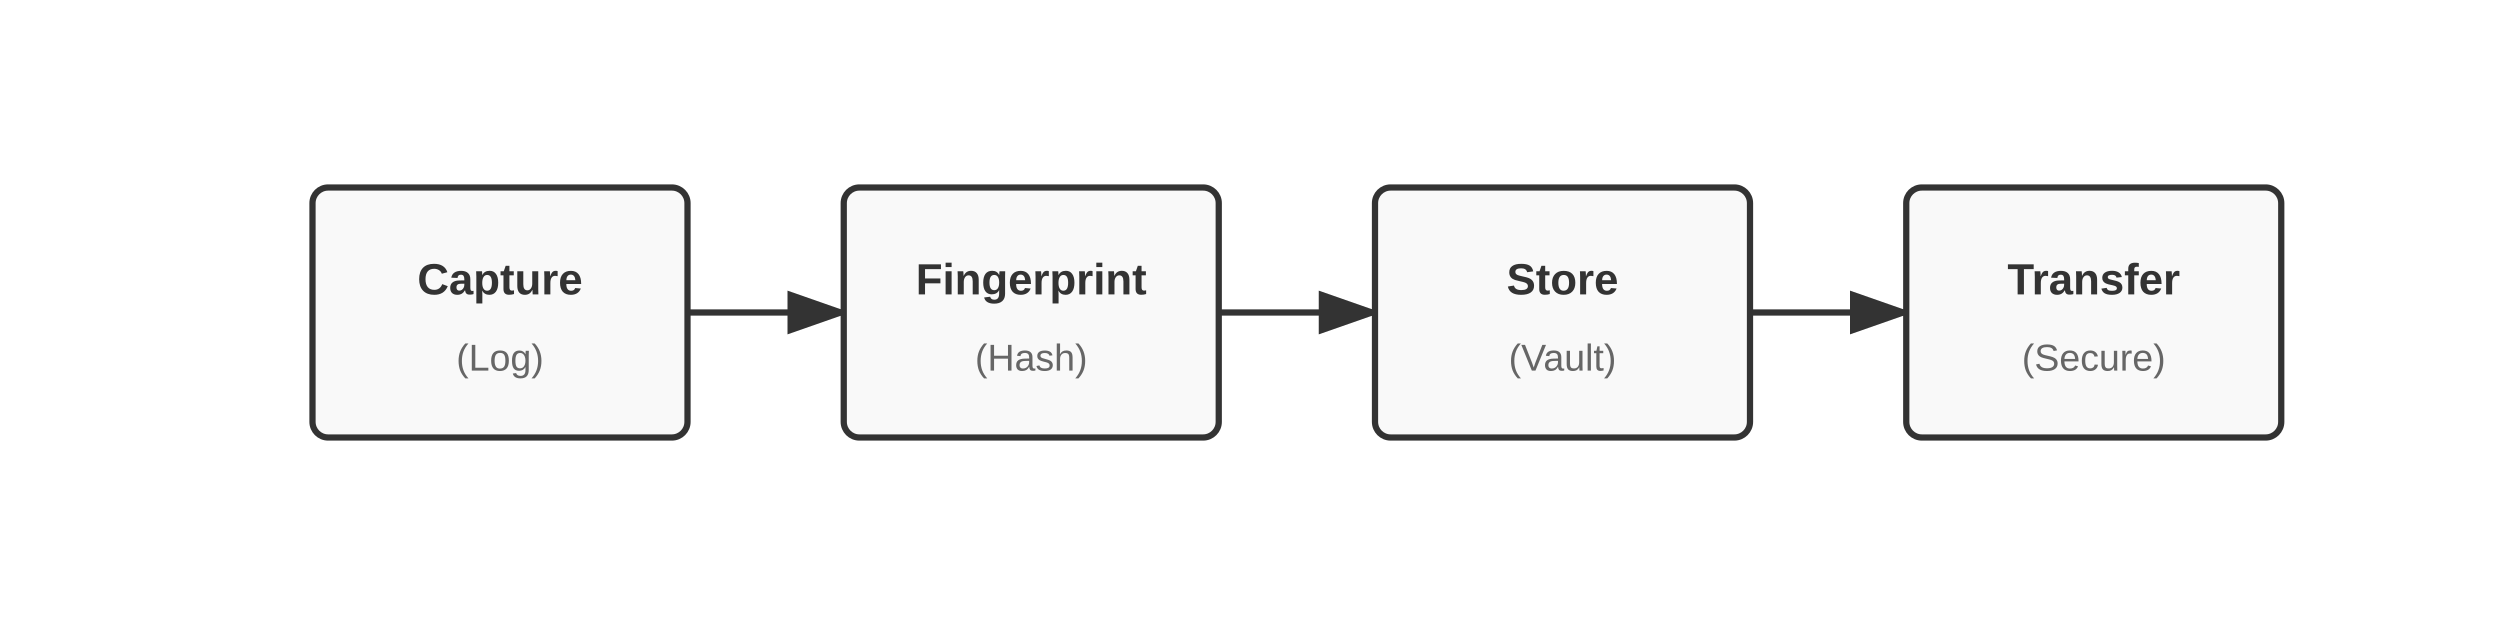
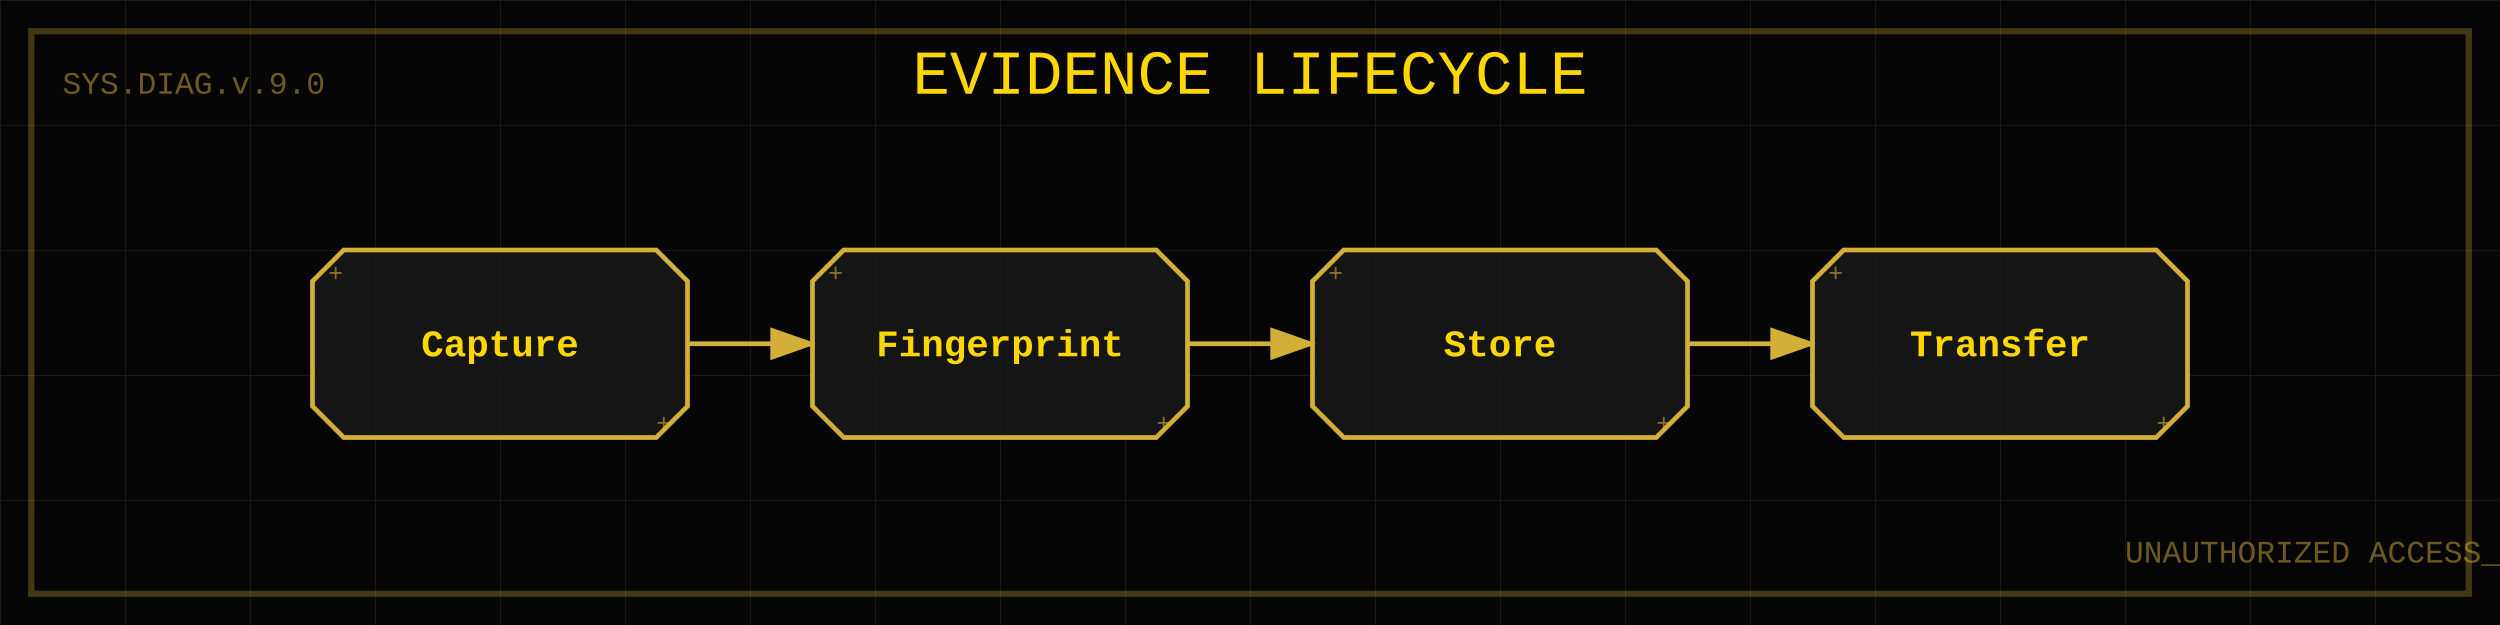
- <svg xmlns="http://www.w3.org/2000/svg" width="800" height="200" viewBox="0 0 800 200">
+ <svg xmlns="http://www.w3.org/2000/svg" viewBox="0 0 800 200">
  <defs>
+     <pattern id="grid" width="40" height="40" patternUnits="userSpaceOnUse">
+       <path d="M 40 0 L 0 0 0 40" fill="none" stroke="#D4AF37" stroke-width="0.5" opacity="0.15" />
+     </pattern>
    <marker id="arrowhead" markerWidth="10" markerHeight="7" refX="9" refY="3.5" orient="auto">
-       <polygon points="0 0, 10 3.5, 0 7" fill="#333" />
+       <polygon points="0 0, 10 3.5, 0 7" fill="#D4AF37" />
+     </marker>
+     <marker id="dot" markerWidth="6" markerHeight="6" refX="3" refY="3" orient="auto">
+       <circle cx="3" cy="3" r="3" fill="#D4AF37" />
    </marker>
  </defs>
-   <rect width="100%" height="100%" fill="#ffffff" />
-   <rect x="100" y="60" width="120" height="80" rx="5" ry="5" fill="#f9f9f9" stroke="#333" stroke-width="2" opacity="1.0" />
-   <text x="160.0" y="90" font-family="Arial, sans-serif" font-size="14" fill="#333" text-anchor="middle" font-weight="bold" dy=".3em">Capture</text>
-   <text x="160.0" y="115" font-family="Arial, sans-serif" font-size="12" fill="#666" text-anchor="middle" font-weight="normal" dy=".3em">(Log)</text>
-   <line x1="220" y1="100.0" x2="270" y2="100.0" stroke="#333" stroke-width="2" marker-end="url(#arrowhead)" />
-   <rect x="270" y="60" width="120" height="80" rx="5" ry="5" fill="#f9f9f9" stroke="#333" stroke-width="2" opacity="1.0" />
-   <text x="330.0" y="90" font-family="Arial, sans-serif" font-size="14" fill="#333" text-anchor="middle" font-weight="bold" dy=".3em">Fingerprint</text>
-   <text x="330.0" y="115" font-family="Arial, sans-serif" font-size="12" fill="#666" text-anchor="middle" font-weight="normal" dy=".3em">(Hash)</text>
-   <line x1="390" y1="100.0" x2="440" y2="100.0" stroke="#333" stroke-width="2" marker-end="url(#arrowhead)" />
-   <rect x="440" y="60" width="120" height="80" rx="5" ry="5" fill="#f9f9f9" stroke="#333" stroke-width="2" opacity="1.0" />
-   <text x="500.0" y="90" font-family="Arial, sans-serif" font-size="14" fill="#333" text-anchor="middle" font-weight="bold" dy=".3em">Store</text>
-   <text x="500.0" y="115" font-family="Arial, sans-serif" font-size="12" fill="#666" text-anchor="middle" font-weight="normal" dy=".3em">(Vault)</text>
-   <line x1="560" y1="100.0" x2="610" y2="100.0" stroke="#333" stroke-width="2" marker-end="url(#arrowhead)" />
-   <rect x="610" y="60" width="120" height="80" rx="5" ry="5" fill="#f9f9f9" stroke="#333" stroke-width="2" opacity="1.0" />
-   <text x="670.0" y="90" font-family="Arial, sans-serif" font-size="14" fill="#333" text-anchor="middle" font-weight="bold" dy=".3em">Transfer</text>
-   <text x="670.0" y="115" font-family="Arial, sans-serif" font-size="12" fill="#666" text-anchor="middle" font-weight="normal" dy=".3em">(Secure)</text>
+   <rect width="100%" height="100%" fill="#050505" />
+   <rect width="100%" height="100%" fill="url(#grid)" />
+   <text x="400" y="30" fill="#FFD700" font-family="Courier New" font-size="20" text-anchor="middle">EVIDENCE LIFECYCLE</text>
+   <polygon points="110,80 210,80 220,90 220,130 210,140 110,140 100,130 100,90" fill="#1A1A1A" stroke="#D4AF37" stroke-width="1.5" fill-opacity="0.8" />
+   <text x="105" y="90" fill="#D4AF37" font-family="Courier New" font-size="8" opacity="0.6">+</text>
+   <text x="210" y="138" fill="#D4AF37" font-family="Courier New" font-size="8" opacity="0.6">+</text>
+   <text x="160.0" y="114.0" fill="#FFD700" font-family="Courier New" font-size="12" font-weight="bold" text-anchor="middle">Capture</text>
+   <line x1="220" y1="110" x2="260" y2="110" stroke="#D4AF37" stroke-width="1.5" marker-end="url(#arrowhead)" />
+   <polygon points="270,80 370,80 380,90 380,130 370,140 270,140 260,130 260,90" fill="#1A1A1A" stroke="#D4AF37" stroke-width="1.5" fill-opacity="0.8" />
+   <text x="265" y="90" fill="#D4AF37" font-family="Courier New" font-size="8" opacity="0.6">+</text>
+   <text x="370" y="138" fill="#D4AF37" font-family="Courier New" font-size="8" opacity="0.6">+</text>
+   <text x="320.0" y="114.0" fill="#FFD700" font-family="Courier New" font-size="12" font-weight="bold" text-anchor="middle">Fingerprint</text>
+   <line x1="380" y1="110" x2="420" y2="110" stroke="#D4AF37" stroke-width="1.5" marker-end="url(#arrowhead)" />
+   <polygon points="430,80 530,80 540,90 540,130 530,140 430,140 420,130 420,90" fill="#1A1A1A" stroke="#D4AF37" stroke-width="1.5" fill-opacity="0.8" />
+   <text x="425" y="90" fill="#D4AF37" font-family="Courier New" font-size="8" opacity="0.6">+</text>
+   <text x="530" y="138" fill="#D4AF37" font-family="Courier New" font-size="8" opacity="0.6">+</text>
+   <text x="480.0" y="114.0" fill="#FFD700" font-family="Courier New" font-size="12" font-weight="bold" text-anchor="middle">Store</text>
+   <line x1="540" y1="110" x2="580" y2="110" stroke="#D4AF37" stroke-width="1.5" marker-end="url(#arrowhead)" />
+   <polygon points="590,80 690,80 700,90 700,130 690,140 590,140 580,130 580,90" fill="#1A1A1A" stroke="#D4AF37" stroke-width="1.5" fill-opacity="0.8" />
+   <text x="585" y="90" fill="#D4AF37" font-family="Courier New" font-size="8" opacity="0.6">+</text>
+   <text x="690" y="138" fill="#D4AF37" font-family="Courier New" font-size="8" opacity="0.6">+</text>
+   <text x="640.0" y="114.0" fill="#FFD700" font-family="Courier New" font-size="12" font-weight="bold" text-anchor="middle">Transfer</text>
+   <rect x="10" y="10" width="780" height="180" fill="none" stroke="#D4AF37" stroke-width="2" opacity="0.3" />
+   <text x="20" y="30" fill="#D4AF37" font-family="Courier New" font-size="10" opacity="0.5">SYS.DIAG.v.9.0</text>
+   <text x="680" y="180" fill="#D4AF37" font-family="Courier New" font-size="10" opacity="0.5">UNAUTHORIZED ACCESS_</text>
</svg>
